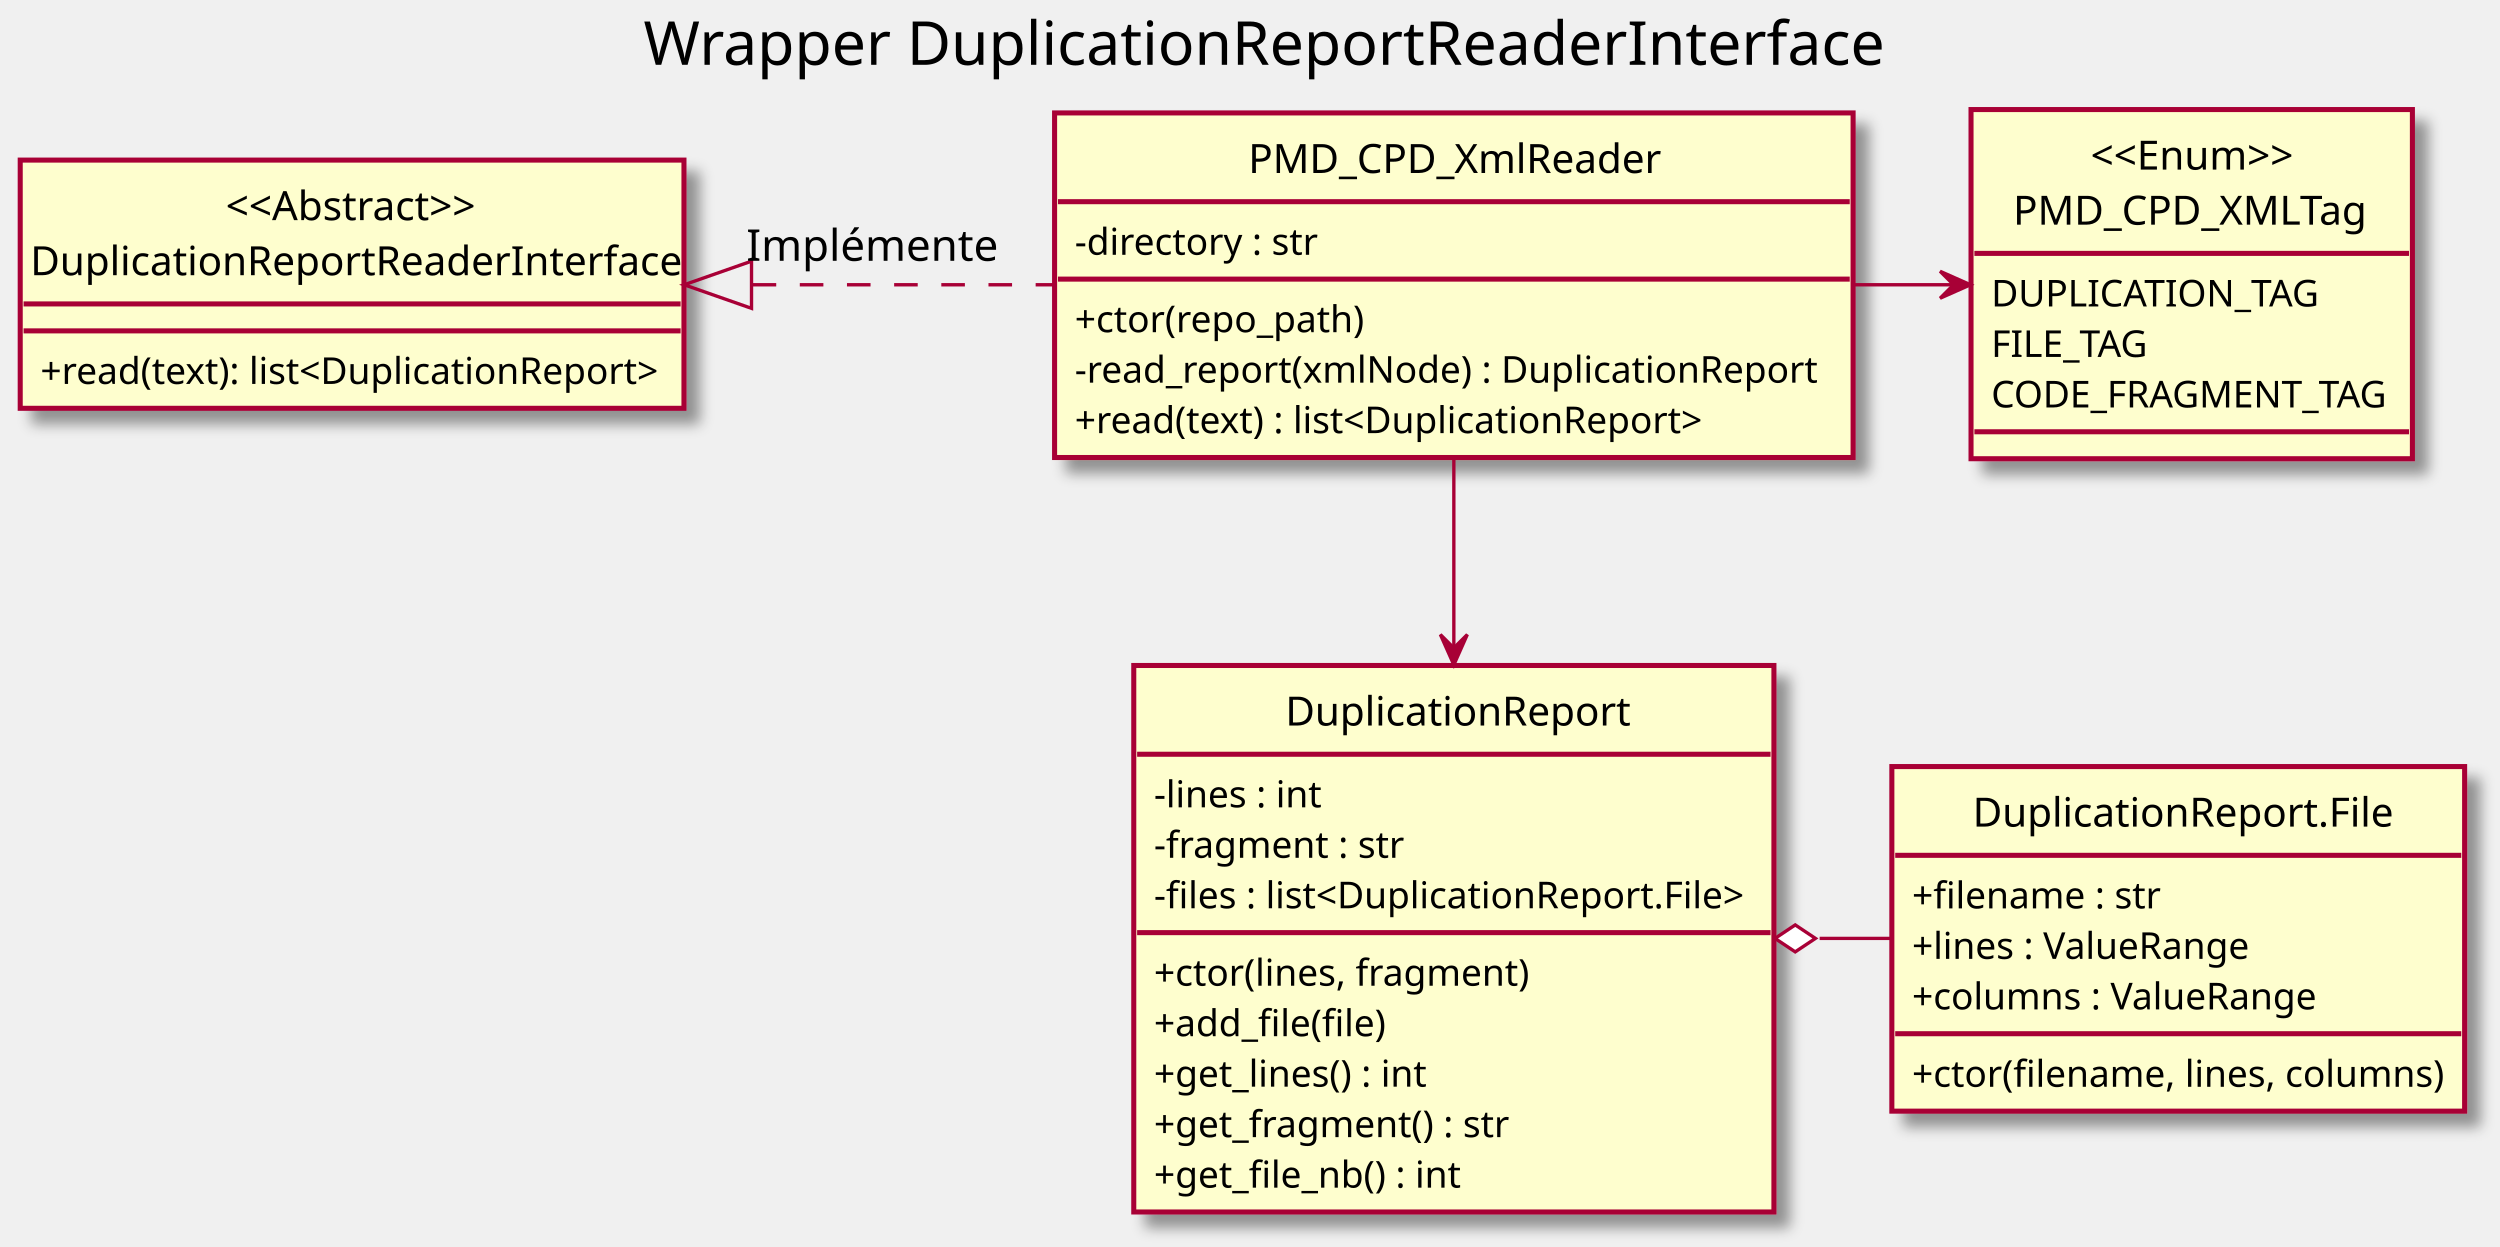
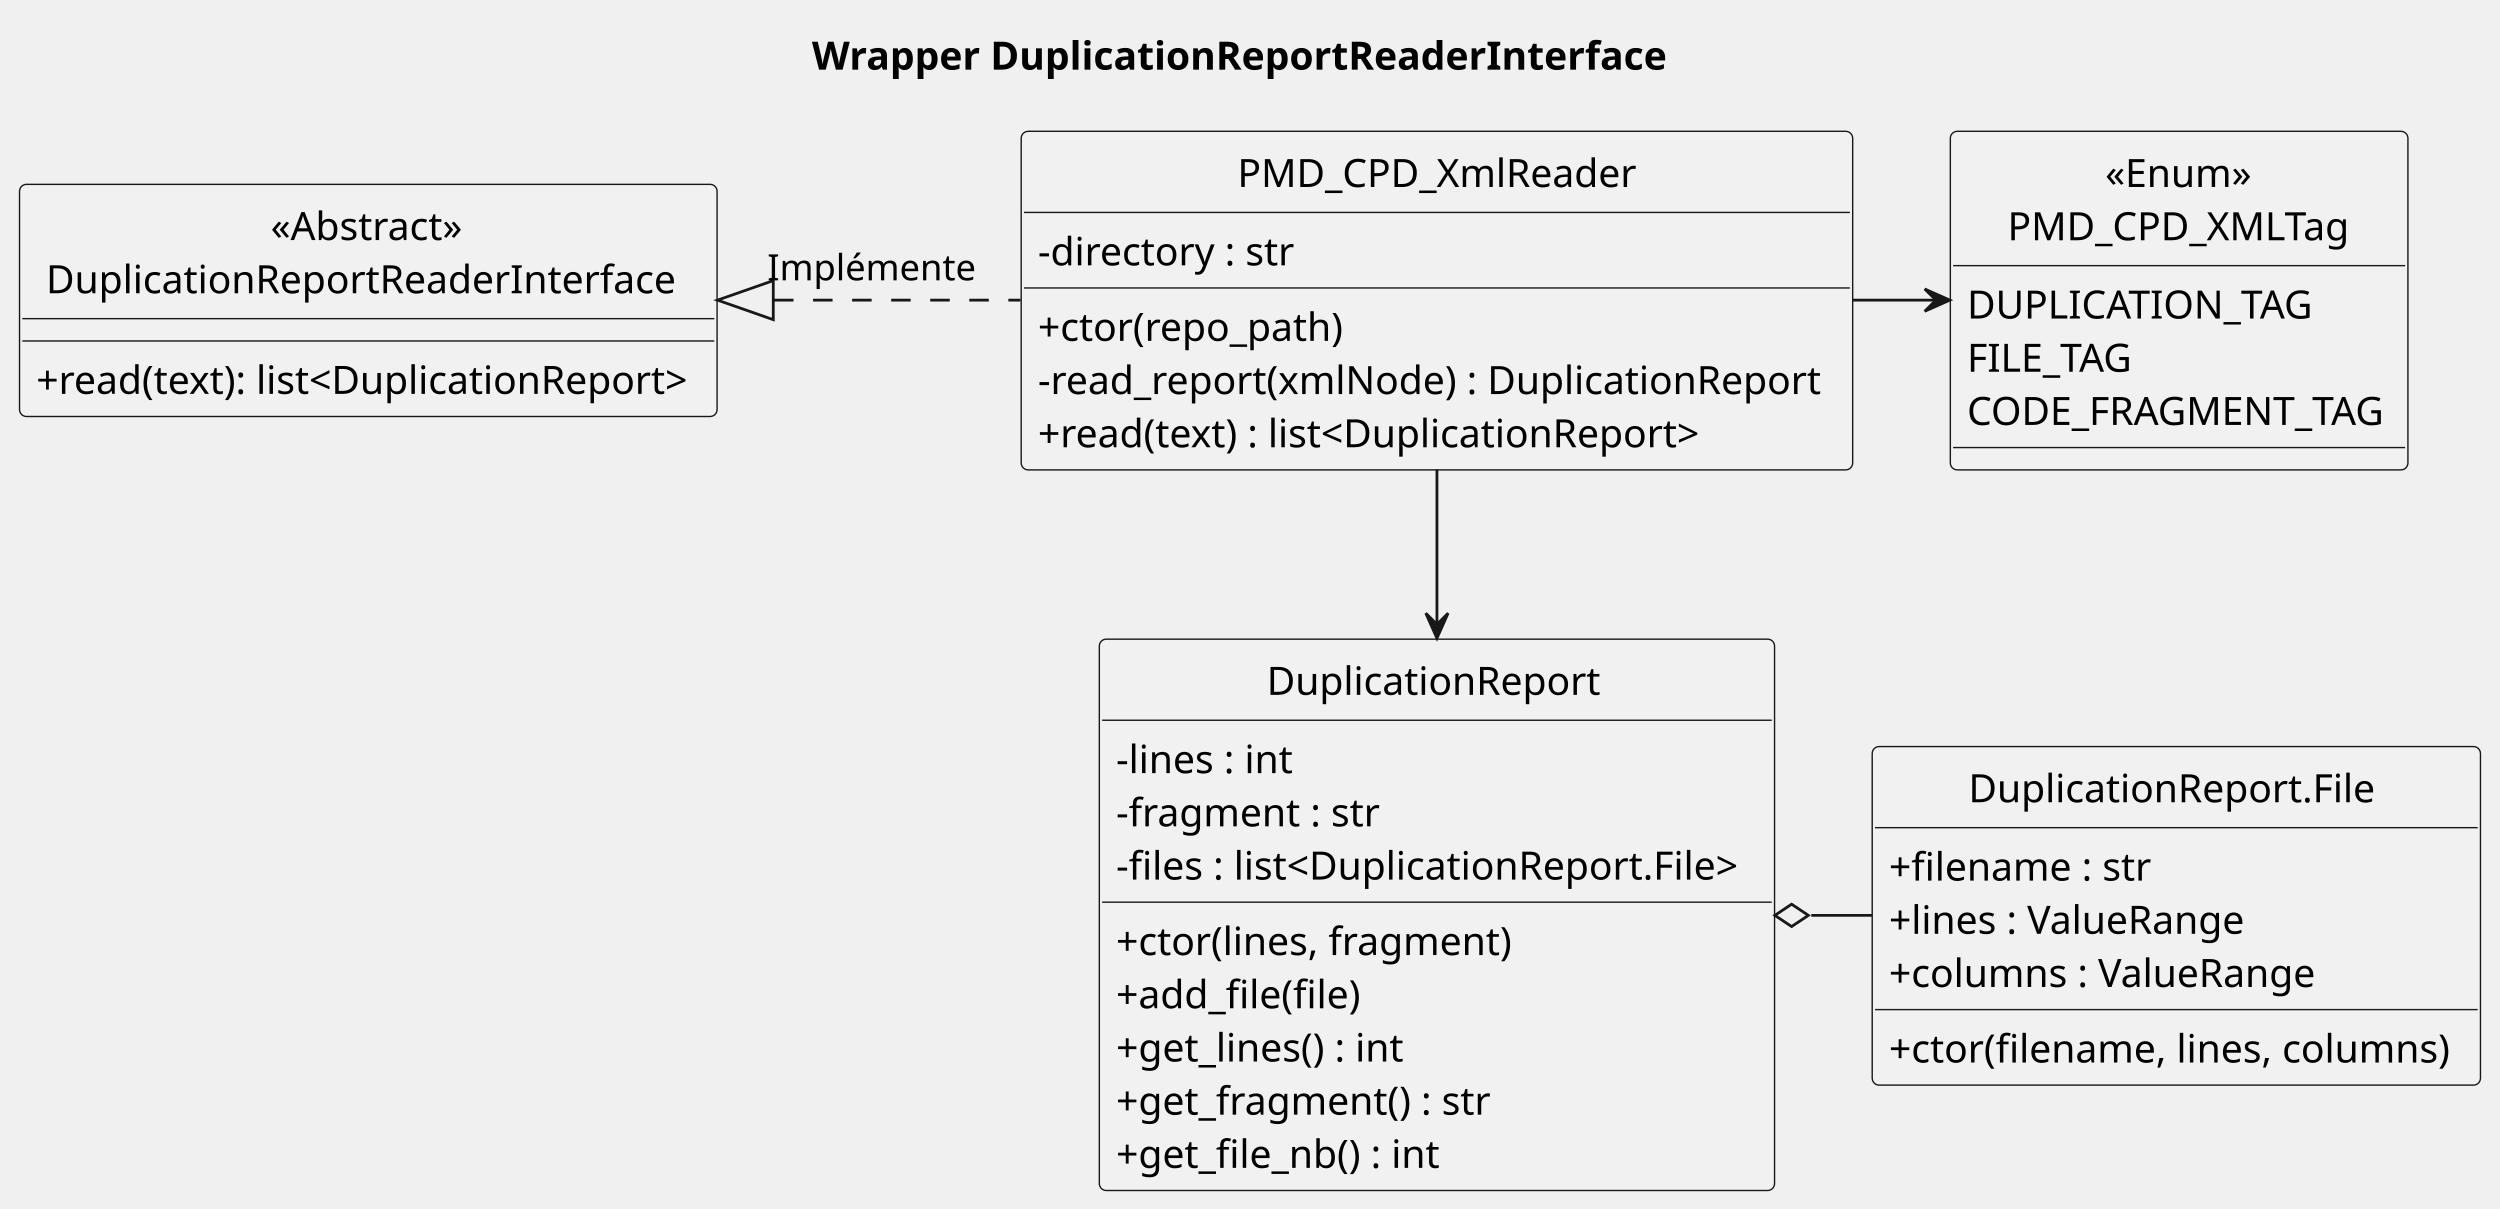
- <svg xmlns="http://www.w3.org/2000/svg" contentScriptType="application/ecmascript" contentStyleType="text/css" height="370px" preserveAspectRatio="none" style="width:742px;height:370px;" version="1.1" viewBox="0 0 742 370" width="742px" zoomAndPan="magnify">
-   <defs>
-     <filter height="300%" id="fbvhdnipobeha" width="300%" x="-1" y="-1">
-       <feGaussianBlur result="blurOut" stdDeviation="2.0" />
-       <feColorMatrix in="blurOut" result="blurOut2" type="matrix" values="0 0 0 0 0 0 0 0 0 0 0 0 0 0 0 0 0 0 .4 0" />
-       <feOffset dx="4.0" dy="4.0" in="blurOut2" result="blurOut3" />
-       <feBlend in="SourceGraphic" in2="blurOut3" mode="normal" />
-     </filter>
-   </defs>
+ <svg xmlns="http://www.w3.org/2000/svg" contentStyleType="text/css" height="433px" preserveAspectRatio="none" style="width:896px;height:433px;background:#FFFFFF;" version="1.1" viewBox="0 0 896 433" width="896px" zoomAndPan="magnify">
+   <defs />
  <g>
-     <text fill="#000000" font-family="sans-serif" font-size="18" lengthAdjust="spacingAndGlyphs" textLength="368" x="191" y="19.242">Wrapper DuplicationReportReaderInterface</text>
-     <rect fill="#FEFECE" filter="url(#fbvhdnipobeha)" height="73.67" id="DuplicationReportReaderInterface" style="stroke: #A80036; stroke-width: 1.5;" width="197" x="6" y="47.516" />
-     <text fill="#000000" font-family="sans-serif" font-size="12" lengthAdjust="spacingAndGlyphs" textLength="75" x="67" y="65.344">&lt;&lt;Abstract&gt;&gt;</text>
-     <text fill="#000000" font-family="sans-serif" font-size="12" lengthAdjust="spacingAndGlyphs" textLength="191" x="9" y="81.688">DuplicationReportReaderInterface</text>
-     <line style="stroke: #A80036; stroke-width: 1.5;" x1="7" x2="202" y1="90.204" y2="90.204" />
-     <line style="stroke: #A80036; stroke-width: 1.5;" x1="7" x2="202" y1="98.204" y2="98.204" />
-     <text fill="#000000" font-family="sans-serif" font-size="11" lengthAdjust="spacingAndGlyphs" textLength="185" x="12" y="113.963">+read(text): list&lt;DuplicationReport&gt;</text>
-     <rect fill="#FEFECE" filter="url(#fbvhdnipobeha)" height="102.272" id="PMD_CPD_XmlReader" style="stroke: #A80036; stroke-width: 1.5;" width="237" x="313" y="33.516" />
-     <text fill="#000000" font-family="sans-serif" font-size="12" lengthAdjust="spacingAndGlyphs" textLength="122" x="370.5" y="51.344">PMD_CPD_XmlReader</text>
-     <line style="stroke: #A80036; stroke-width: 1.5;" x1="314" x2="549" y1="59.86" y2="59.86" />
-     <text fill="#000000" font-family="sans-serif" font-size="11" lengthAdjust="spacingAndGlyphs" textLength="75" x="319" y="75.619">-directory : str</text>
-     <line style="stroke: #A80036; stroke-width: 1.5;" x1="314" x2="549" y1="82.842" y2="82.842" />
-     <text fill="#000000" font-family="sans-serif" font-size="11" lengthAdjust="spacingAndGlyphs" textLength="87" x="319" y="98.601">+ctor(repo_path)</text>
-     <text fill="#000000" font-family="sans-serif" font-size="11" lengthAdjust="spacingAndGlyphs" textLength="225" x="319" y="113.583">-read_report(xmlNode) : DuplicationReport</text>
-     <text fill="#000000" font-family="sans-serif" font-size="11" lengthAdjust="spacingAndGlyphs" textLength="188" x="319" y="128.565">+read(text) : list&lt;DuplicationReport&gt;</text>
-     <rect fill="#FEFECE" filter="url(#fbvhdnipobeha)" height="103.634" id="PMD_CPD_XMLTag" style="stroke: #A80036; stroke-width: 1.5;" width="131" x="585" y="32.516" />
-     <text fill="#000000" font-family="sans-serif" font-size="12" lengthAdjust="spacingAndGlyphs" textLength="60" x="620.5" y="50.344">&lt;&lt;Enum&gt;&gt;</text>
-     <text fill="#000000" font-family="sans-serif" font-size="12" lengthAdjust="spacingAndGlyphs" textLength="106" x="597.5" y="66.688">PMD_CPD_XMLTag</text>
-     <line style="stroke: #A80036; stroke-width: 1.5;" x1="586" x2="715" y1="75.204" y2="75.204" />
-     <text fill="#000000" font-family="sans-serif" font-size="11" lengthAdjust="spacingAndGlyphs" textLength="100" x="591" y="90.963">DUPLICATION_TAG</text>
-     <text fill="#000000" font-family="sans-serif" font-size="11" lengthAdjust="spacingAndGlyphs" textLength="48" x="591" y="105.945">FILE_TAG</text>
-     <text fill="#000000" font-family="sans-serif" font-size="11" lengthAdjust="spacingAndGlyphs" textLength="119" x="591" y="120.927">CODE_FRAGMENT_TAG</text>
-     <line style="stroke: #A80036; stroke-width: 1.5;" x1="586" x2="715" y1="128.15" y2="128.15" />
-     <rect fill="#FEFECE" filter="url(#fbvhdnipobeha)" height="162.199" id="DuplicationReport" style="stroke: #A80036; stroke-width: 1.5;" width="190" x="336.5" y="197.516" />
-     <text fill="#000000" font-family="sans-serif" font-size="12" lengthAdjust="spacingAndGlyphs" textLength="100" x="381.5" y="215.344">DuplicationReport</text>
-     <line style="stroke: #A80036; stroke-width: 1.5;" x1="337.5" x2="525.5" y1="223.86" y2="223.86" />
-     <text fill="#000000" font-family="sans-serif" font-size="11" lengthAdjust="spacingAndGlyphs" textLength="51" x="342.5" y="239.619">-lines : int</text>
-     <text fill="#000000" font-family="sans-serif" font-size="11" lengthAdjust="spacingAndGlyphs" textLength="76" x="342.5" y="254.601">-fragment : str</text>
-     <text fill="#000000" font-family="sans-serif" font-size="11" lengthAdjust="spacingAndGlyphs" textLength="178" x="342.5" y="269.583">-files : list&lt;DuplicationReport.File&gt;</text>
-     <line style="stroke: #A80036; stroke-width: 1.5;" x1="337.5" x2="525.5" y1="276.806" y2="276.806" />
-     <text fill="#000000" font-family="sans-serif" font-size="11" lengthAdjust="spacingAndGlyphs" textLength="112" x="342.5" y="292.565">+ctor(lines, fragment)</text>
-     <text fill="#000000" font-family="sans-serif" font-size="11" lengthAdjust="spacingAndGlyphs" textLength="69" x="342.5" y="307.546">+add_file(file)</text>
-     <text fill="#000000" font-family="sans-serif" font-size="11" lengthAdjust="spacingAndGlyphs" textLength="81" x="342.5" y="322.528">+get_lines() : int</text>
-     <text fill="#000000" font-family="sans-serif" font-size="11" lengthAdjust="spacingAndGlyphs" textLength="106" x="342.5" y="337.51">+get_fragment() : str</text>
-     <text fill="#000000" font-family="sans-serif" font-size="11" lengthAdjust="spacingAndGlyphs" textLength="92" x="342.5" y="352.492">+get_file_nb() : int</text>
-     <rect fill="#FEFECE" filter="url(#fbvhdnipobeha)" height="102.272" id="DRFile" style="stroke: #A80036; stroke-width: 1.5;" width="170" x="561.5" y="227.516" />
-     <text fill="#000000" font-family="sans-serif" font-size="12" lengthAdjust="spacingAndGlyphs" textLength="122" x="585.5" y="245.344">DuplicationReport.File</text>
-     <line style="stroke: #A80036; stroke-width: 1.5;" x1="562.5" x2="730.5" y1="253.86" y2="253.86" />
-     <text fill="#000000" font-family="sans-serif" font-size="11" lengthAdjust="spacingAndGlyphs" textLength="74" x="567.5" y="269.619">+filename : str</text>
-     <text fill="#000000" font-family="sans-serif" font-size="11" lengthAdjust="spacingAndGlyphs" textLength="101" x="567.5" y="284.601">+lines : ValueRange</text>
-     <text fill="#000000" font-family="sans-serif" font-size="11" lengthAdjust="spacingAndGlyphs" textLength="121" x="567.5" y="299.583">+columns : ValueRange</text>
-     <line style="stroke: #A80036; stroke-width: 1.5;" x1="562.5" x2="730.5" y1="306.806" y2="306.806" />
-     <text fill="#000000" font-family="sans-serif" font-size="11" lengthAdjust="spacingAndGlyphs" textLength="158" x="567.5" y="322.565">+ctor(filename, lines, columns)</text>
-     <path d="M540.07,278.516 C547.18,278.516 554.3,278.516 561.42,278.516 " fill="none" id="DuplicationReport&lt;-DRFile" style="stroke: #A80036; stroke-width: 1.0;" />
-     <polygon fill="#FFFFFF" points="526.82,278.516,532.82,282.516,538.82,278.516,532.82,274.516,526.82,278.516" style="stroke: #A80036; stroke-width: 1.0;" />
-     <path d="M223.38,84.516 C252.56,84.516 283.8,84.516 312.96,84.516 " fill="none" id="DuplicationReportReaderInterface&lt;-PMD_CPD_XmlReader" style="stroke: #A80036; stroke-width: 1.0; stroke-dasharray: 7.0,7.0;" />
-     <polygon fill="none" points="223.05,91.516,203.05,84.516,223.05,77.516,223.05,91.516" style="stroke: #A80036; stroke-width: 1.0;" />
-     <text fill="#000000" font-family="sans-serif" font-size="13" lengthAdjust="spacingAndGlyphs" textLength="73" x="221.5" y="77.413">Implémente</text>
-     <path d="M550.41,84.516 C560.18,84.516 569.94,84.516 579.71,84.516 " fill="none" id="PMD_CPD_XmlReader-&gt;PMD_CPD_XMLTag" style="stroke: #A80036; stroke-width: 1.0;" />
-     <polygon fill="#A80036" points="584.82,84.516,575.82,80.516,579.82,84.516,575.82,88.516,584.82,84.516" style="stroke: #A80036; stroke-width: 1.0;" />
-     <path d="M431.5,135.966 C431.5,153.126 431.5,172.816 431.5,191.946 " fill="none" id="PMD_CPD_XmlReader-&gt;DuplicationReport" style="stroke: #A80036; stroke-width: 1.0;" />
-     <polygon fill="#A80036" points="431.5,197.326,435.5,188.326,431.5,192.326,427.5,188.326,431.5,197.326" style="stroke: #A80036; stroke-width: 1.0;" />
+     <text fill="#000000" font-family="sans-serif" font-size="14" font-weight="bold" lengthAdjust="spacing" textLength="300" x="291" y="24.966">Wrapper DuplicationReportReaderInterface</text>
+     <g id="elem_DuplicationReportReaderInterface">
+       <rect codeLine="5" fill="#F1F1F1" height="83.204" id="DuplicationReportReaderInterface" rx="2.5" ry="2.5" style="stroke:#181818;stroke-width:0.5;" width="250" x="7" y="66.068" />
+       <text fill="#000000" font-family="sans-serif" font-size="14" lengthAdjust="spacing" textLength="70" x="97" y="86.034">«Abstract»</text>
+       <text fill="#000000" font-family="sans-serif" font-size="14" lengthAdjust="spacing" textLength="231" x="16.5" y="105.102">DuplicationReportReaderInterface</text>
+       <line style="stroke:#181818;stroke-width:0.5;" x1="8" x2="256" y1="114.204" y2="114.204" />
+       <line style="stroke:#181818;stroke-width:0.5;" x1="8" x2="256" y1="122.204" y2="122.204" />
+       <text fill="#000000" font-family="sans-serif" font-size="14" lengthAdjust="spacing" textLength="238" x="13" y="141.17">+read(text): list&lt;DuplicationReport&gt;</text>
+     </g>
+     <g id="elem_PMD_CPD_XmlReader">
+       <rect codeLine="9" fill="#F1F1F1" height="121.34" id="PMD_CPD_XmlReader" rx="2.5" ry="2.5" style="stroke:#181818;stroke-width:0.5;" width="298" x="366" y="47.068" />
+       <text fill="#000000" font-family="sans-serif" font-size="14" lengthAdjust="spacing" textLength="143" x="443.5" y="67.034">PMD_CPD_XmlReader</text>
+       <line style="stroke:#181818;stroke-width:0.5;" x1="367" x2="663" y1="76.136" y2="76.136" />
+       <text fill="#000000" font-family="sans-serif" font-size="14" lengthAdjust="spacing" textLength="95" x="372" y="95.102">-directory : str</text>
+       <line style="stroke:#181818;stroke-width:0.5;" x1="367" x2="663" y1="103.204" y2="103.204" />
+       <text fill="#000000" font-family="sans-serif" font-size="14" lengthAdjust="spacing" textLength="110" x="372" y="122.17">+ctor(repo_path)</text>
+       <text fill="#000000" font-family="sans-serif" font-size="14" lengthAdjust="spacing" textLength="286" x="372" y="141.238">-read_report(xmlNode) : DuplicationReport</text>
+       <text fill="#000000" font-family="sans-serif" font-size="14" lengthAdjust="spacing" textLength="242" x="372" y="160.305">+read(text) : list&lt;DuplicationReport&gt;</text>
+     </g>
+     <g id="elem_PMD_CPD_XMLTag">
+       <rect codeLine="16" fill="#F1F1F1" height="121.34" id="PMD_CPD_XMLTag" rx="2.5" ry="2.5" style="stroke:#181818;stroke-width:0.5;" width="164" x="699" y="47.068" />
+       <text fill="#000000" font-family="sans-serif" font-size="14" lengthAdjust="spacing" textLength="53" x="754.5" y="67.034">«Enum»</text>
+       <text fill="#000000" font-family="sans-serif" font-size="14" lengthAdjust="spacing" textLength="123" x="719.5" y="86.102">PMD_CPD_XMLTag</text>
+       <line style="stroke:#181818;stroke-width:0.5;" x1="700" x2="862" y1="95.204" y2="95.204" />
+       <text fill="#000000" font-family="sans-serif" font-size="14" lengthAdjust="spacing" textLength="126" x="705" y="114.17">DUPLICATION_TAG</text>
+       <text fill="#000000" font-family="sans-serif" font-size="14" lengthAdjust="spacing" textLength="60" x="705" y="133.238">FILE_TAG</text>
+       <text fill="#000000" font-family="sans-serif" font-size="14" lengthAdjust="spacing" textLength="152" x="705" y="152.305">CODE_FRAGMENT_TAG</text>
+       <line style="stroke:#181818;stroke-width:0.5;" x1="700" x2="862" y1="160.407" y2="160.407" />
+     </g>
+     <g id="elem_DuplicationReport">
+       <rect codeLine="22" fill="#F1F1F1" height="197.611" id="DuplicationReport" rx="2.5" ry="2.5" style="stroke:#181818;stroke-width:0.5;" width="242" x="394" y="229.068" />
+       <text fill="#000000" font-family="sans-serif" font-size="14" lengthAdjust="spacing" textLength="122" x="454" y="249.034">DuplicationReport</text>
+       <line style="stroke:#181818;stroke-width:0.5;" x1="395" x2="635" y1="258.136" y2="258.136" />
+       <text fill="#000000" font-family="sans-serif" font-size="14" lengthAdjust="spacing" textLength="67" x="400" y="277.102">-lines : int</text>
+       <text fill="#000000" font-family="sans-serif" font-size="14" lengthAdjust="spacing" textLength="98" x="400" y="296.17">-fragment : str</text>
+       <text fill="#000000" font-family="sans-serif" font-size="14" lengthAdjust="spacing" textLength="230" x="400" y="315.238">-files : list&lt;DuplicationReport.File&gt;</text>
+       <line style="stroke:#181818;stroke-width:0.5;" x1="395" x2="635" y1="323.34" y2="323.34" />
+       <text fill="#000000" font-family="sans-serif" font-size="14" lengthAdjust="spacing" textLength="145" x="400" y="342.305">+ctor(lines, fragment)</text>
+       <text fill="#000000" font-family="sans-serif" font-size="14" lengthAdjust="spacing" textLength="90" x="400" y="361.373">+add_file(file)</text>
+       <text fill="#000000" font-family="sans-serif" font-size="14" lengthAdjust="spacing" textLength="106" x="400" y="380.441">+get_lines() : int</text>
+       <text fill="#000000" font-family="sans-serif" font-size="14" lengthAdjust="spacing" textLength="137" x="400" y="399.509">+get_fragment() : str</text>
+       <text fill="#000000" font-family="sans-serif" font-size="14" lengthAdjust="spacing" textLength="119" x="400" y="418.577">+get_file_nb() : int</text>
+     </g>
+     <g id="elem_DRFile">
+       <rect codeLine="33" fill="#F1F1F1" height="121.34" id="DRFile" rx="2.5" ry="2.5" style="stroke:#181818;stroke-width:0.5;" width="218" x="671" y="267.568" />
+       <text fill="#000000" font-family="sans-serif" font-size="14" lengthAdjust="spacing" textLength="149" x="705.5" y="287.534">DuplicationReport.File</text>
+       <line style="stroke:#181818;stroke-width:0.5;" x1="672" x2="888" y1="296.636" y2="296.636" />
+       <text fill="#000000" font-family="sans-serif" font-size="14" lengthAdjust="spacing" textLength="97" x="677" y="315.602">+filename : str</text>
+       <text fill="#000000" font-family="sans-serif" font-size="14" lengthAdjust="spacing" textLength="132" x="677" y="334.67">+lines : ValueRange</text>
+       <text fill="#000000" font-family="sans-serif" font-size="14" lengthAdjust="spacing" textLength="157" x="677" y="353.738">+columns : ValueRange</text>
+       <line style="stroke:#181818;stroke-width:0.5;" x1="672" x2="888" y1="361.84" y2="361.84" />
+       <text fill="#000000" font-family="sans-serif" font-size="14" lengthAdjust="spacing" textLength="206" x="677" y="380.805">+ctor(filename, lines, columns)</text>
+     </g>
+     <g id="link_DuplicationReport_DRFile">
+       <path codeLine="40" d="M649.18,328.068 C656.44,328.068 663.7,328.068 670.96,328.068 " fill="none" id="DuplicationReport-backto-DRFile" style="stroke:#181818;stroke-width:1.0;" />
+       <polygon fill="none" points="636.11,328.068,642.11,332.068,648.11,328.068,642.11,324.068,636.11,328.068" style="stroke:#181818;stroke-width:1.0;" />
+     </g>
+     <g id="link_DuplicationReportReaderInterface_PMD_CPD_XmlReader">
+       <path codeLine="41" d="M277.39,107.568 C306.32,107.568 336.73,107.568 365.78,107.568 " fill="none" id="DuplicationReportReaderInterface-backto-PMD_CPD_XmlReader" style="stroke:#181818;stroke-width:1.0;stroke-dasharray:7.0,7.0;" />
+       <polygon fill="none" points="277.14,114.568,257.14,107.568,277.14,100.568,277.14,114.568" style="stroke:#181818;stroke-width:1.0;" />
+       <text fill="#000000" font-family="sans-serif" font-size="13" lengthAdjust="spacing" textLength="73" x="275" y="100.465">Implémente</text>
+     </g>
+     <g id="link_PMD_CPD_XmlReader_PMD_CPD_XMLTag">
+       <path codeLine="42" d="M664.11,107.568 C673.96,107.568 683.81,107.568 693.66,107.568 " fill="none" id="PMD_CPD_XmlReader-to-PMD_CPD_XMLTag" style="stroke:#181818;stroke-width:1.0;" />
+       <polygon fill="#181818" points="698.81,107.568,689.81,103.568,693.81,107.568,689.81,111.568,698.81,107.568" style="stroke:#181818;stroke-width:1.0;" />
+     </g>
+     <g id="link_PMD_CPD_XmlReader_DuplicationReport">
+       <path codeLine="43" d="M515,168.278 C515,185.368 515,204.518 515,223.438 " fill="none" id="PMD_CPD_XmlReader-to-DuplicationReport" style="stroke:#181818;stroke-width:1.0;" />
+       <polygon fill="#181818" points="515,228.768,519,219.768,515,223.768,511,219.768,515,228.768" style="stroke:#181818;stroke-width:1.0;" />
+     </g>
  </g>
</svg>
